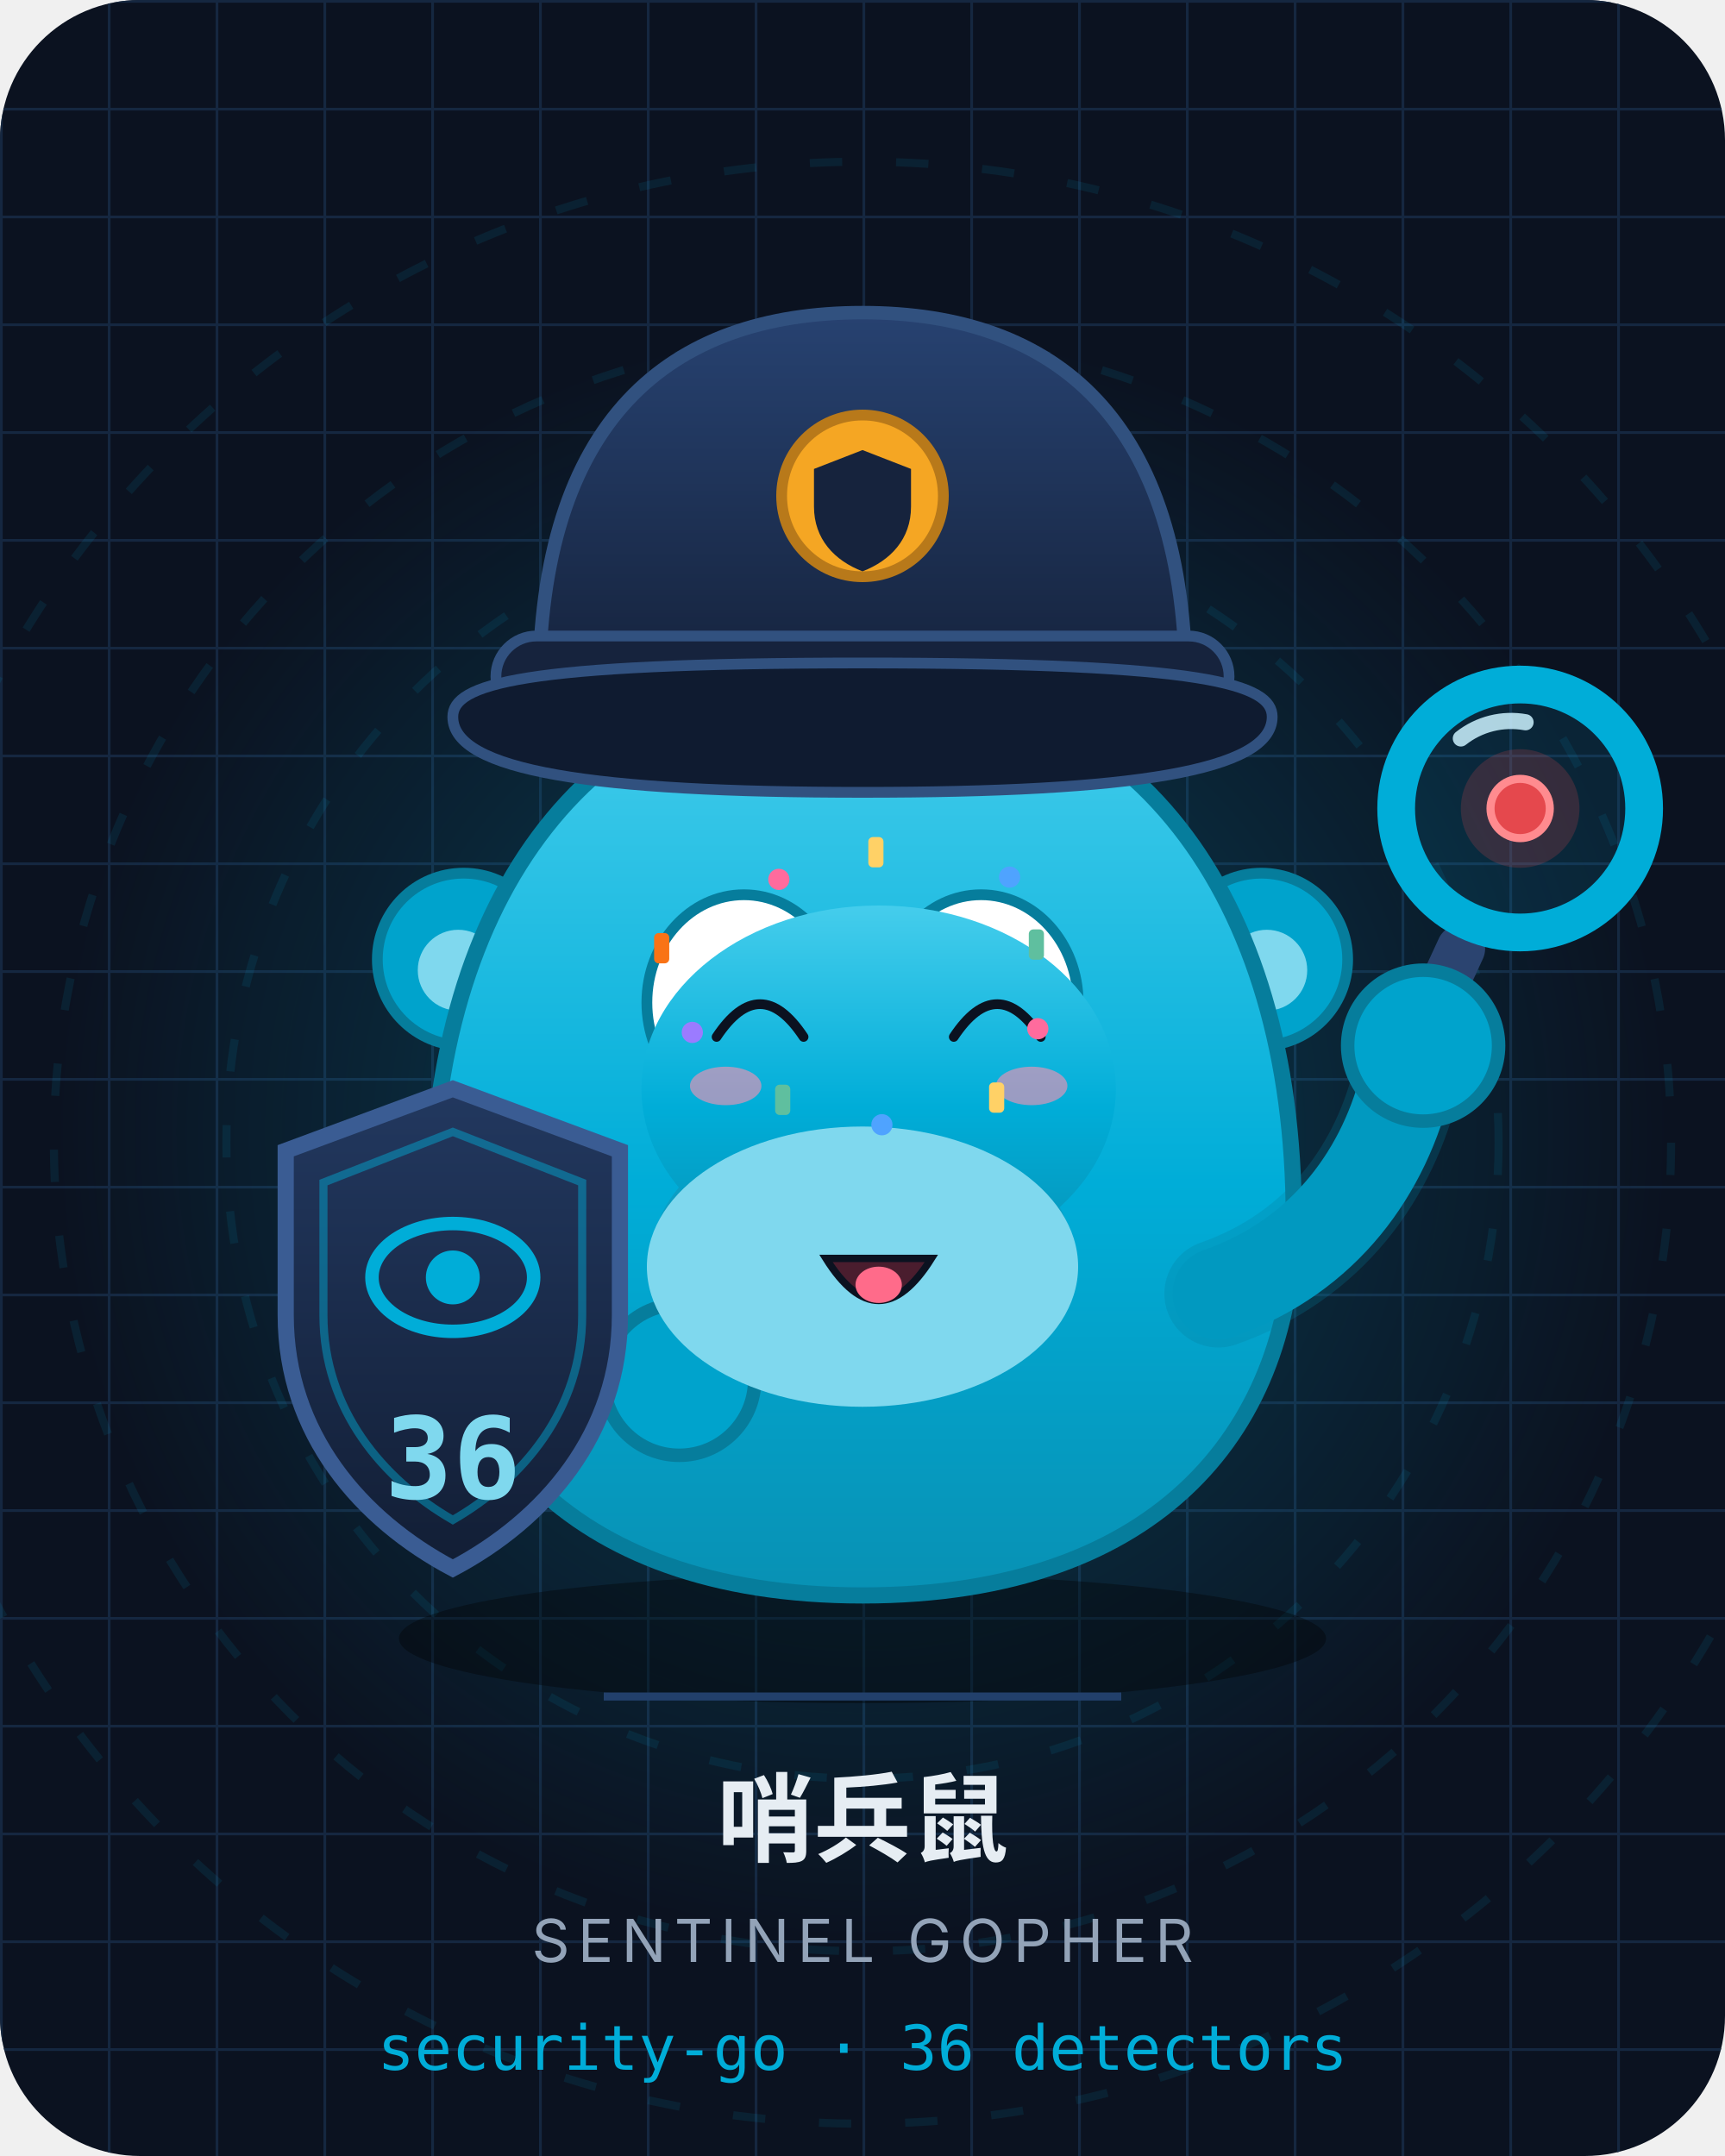
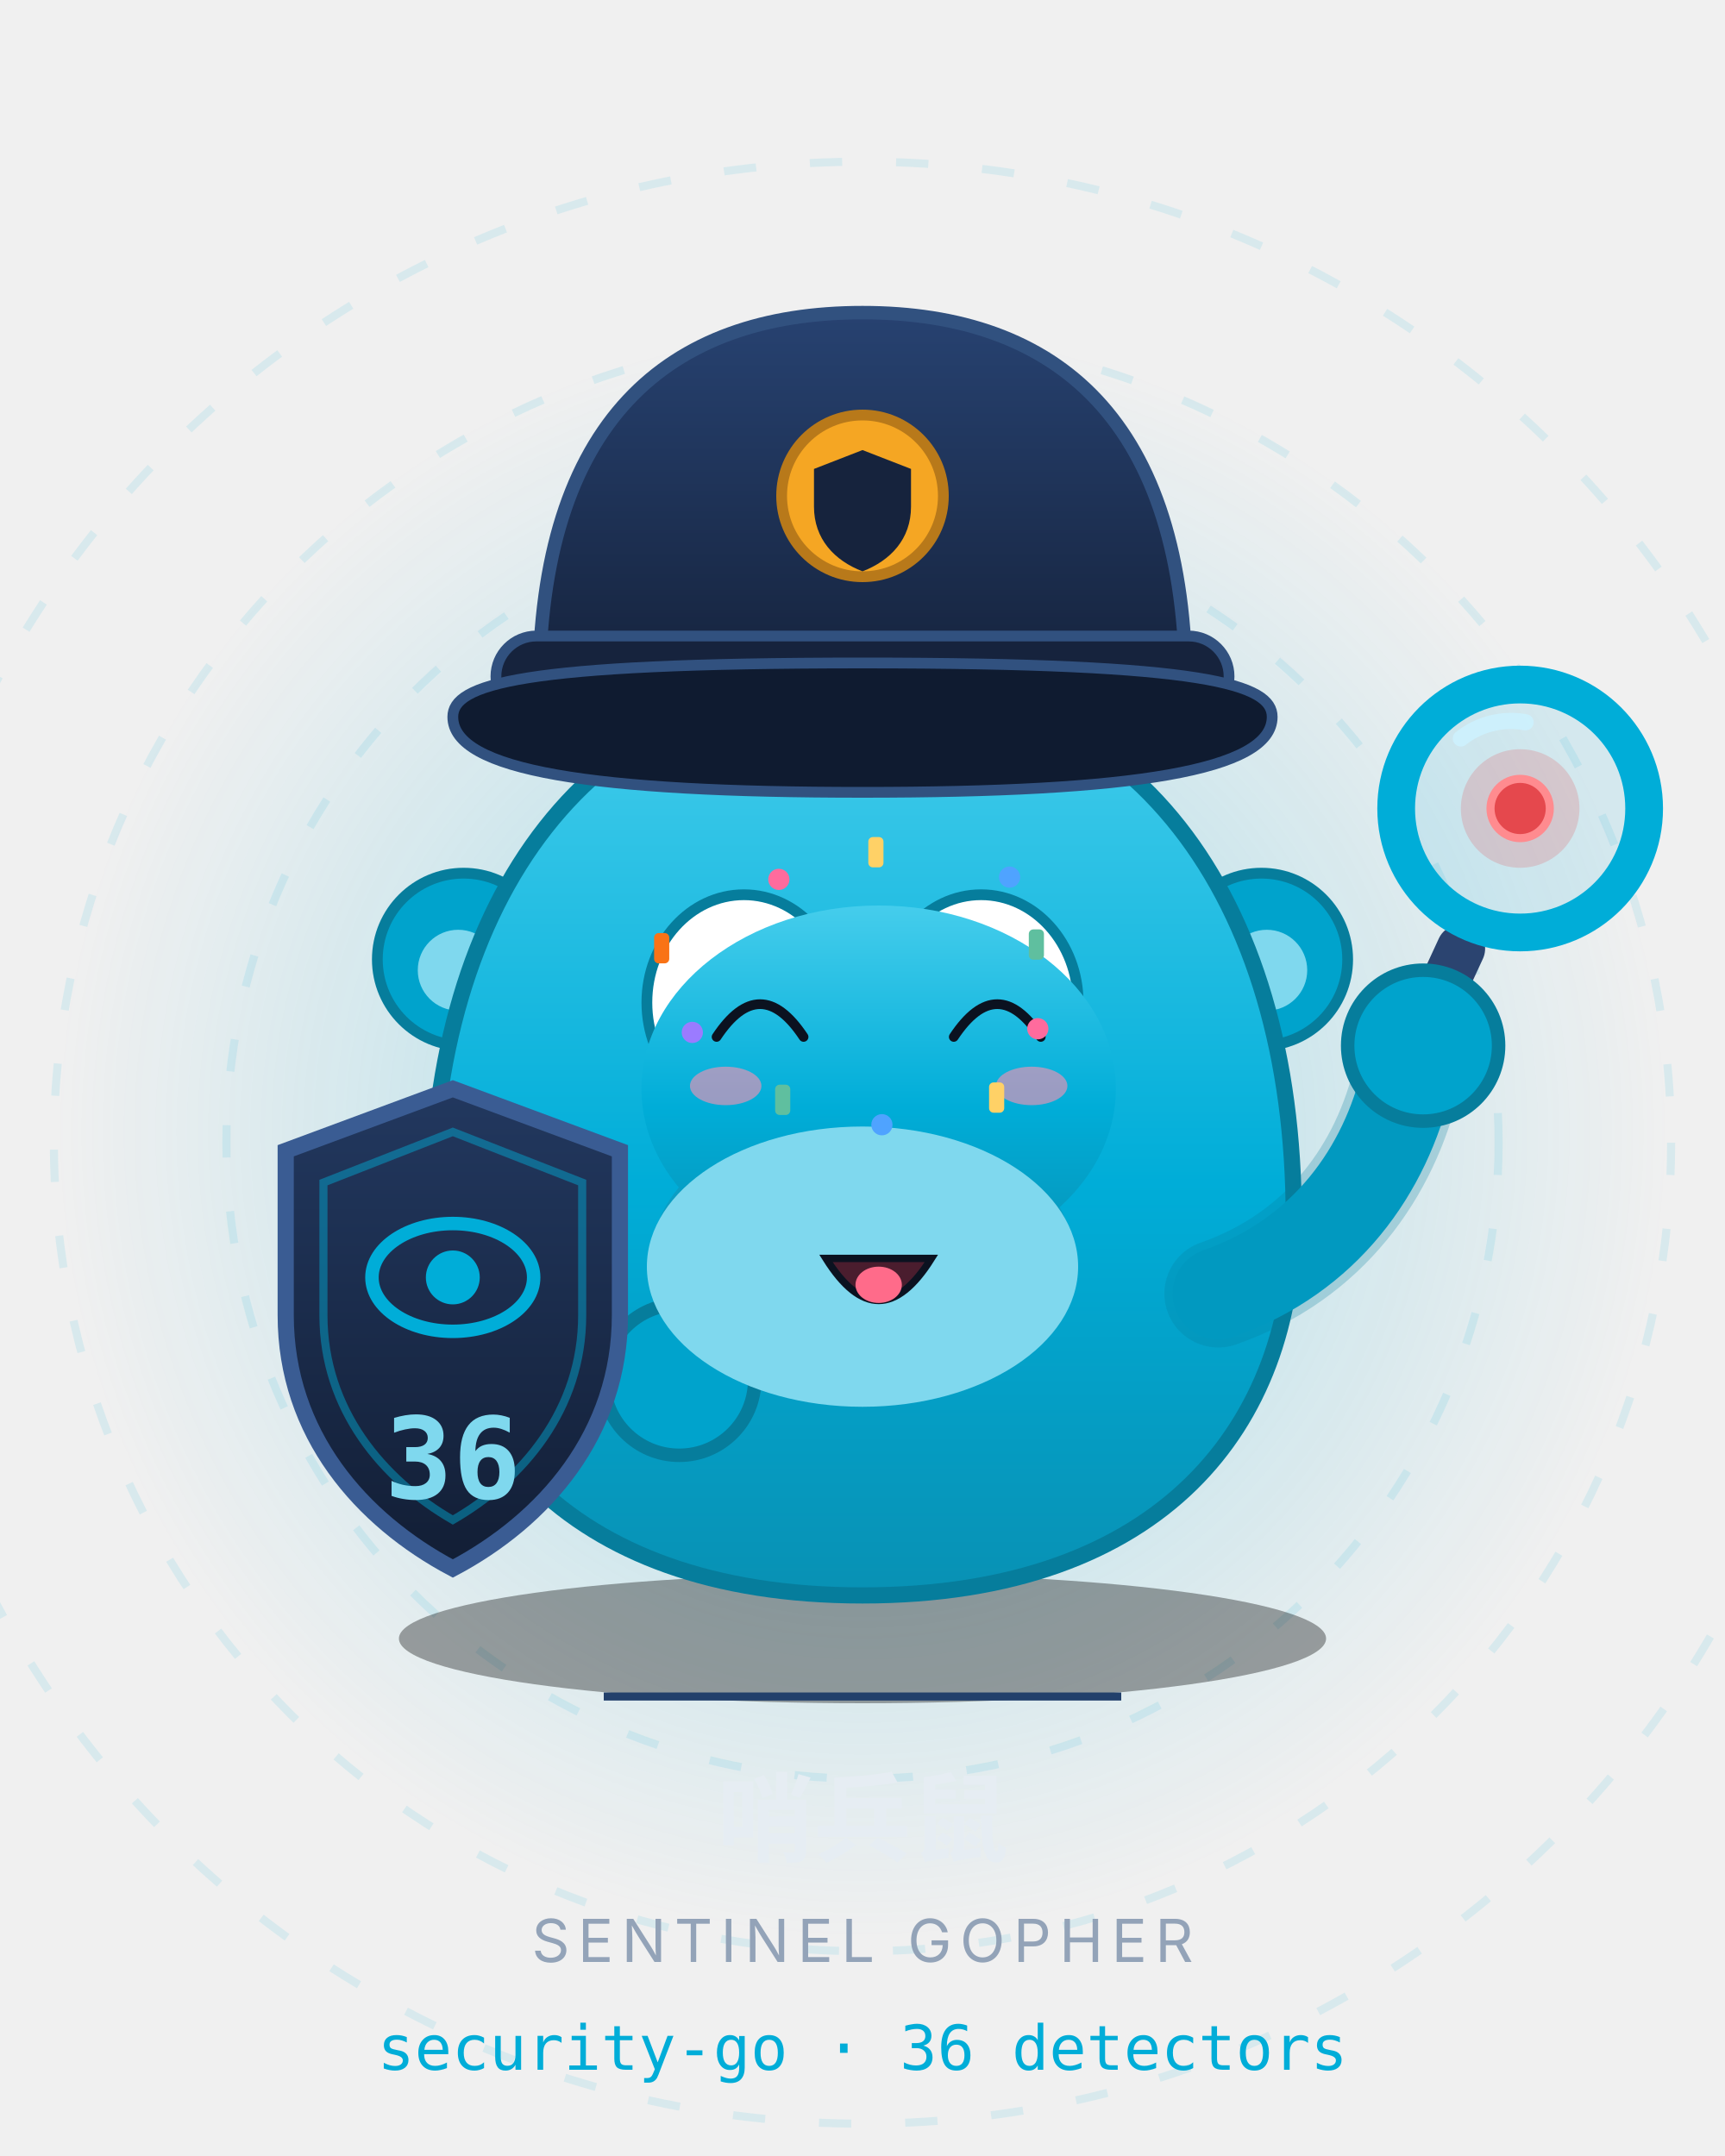
<svg xmlns="http://www.w3.org/2000/svg" viewBox="0 0 320 400" width="320" height="400" role="img" aria-label="哨兵鼠 · 欢乐 Joy">
  <style>
.ex-motion { animation: ex-bounce 1.15s ease-in-out infinite; transform-box: fill-box; transform-origin: 50% 50%; }
.ex-anim-tear { animation: ex-tear 1.8s ease-in infinite; transform-box: fill-box; transform-origin: center; }
.ex-anim-sweat { animation: ex-tear 1.5s ease-in infinite; transform-box: fill-box; transform-origin: center; }
.ex-anim-heart { animation: ex-heart 2.2s ease-out infinite; transform-box: fill-box; transform-origin: center; }
.ex-anim-spark { animation: ex-spark 1.9s ease-in-out infinite; transform-box: fill-box; transform-origin: center; }
.ex-anim-rain { animation: ex-rain 1.4s linear infinite; transform-box: fill-box; transform-origin: center; }
.ex-anim-confetti { animation: ex-confetti 2.4s linear infinite; transform-box: fill-box; transform-origin: center; }
.ex-anim-pulse { animation: ex-pulse 1.6s ease-in-out infinite; transform-box: fill-box; transform-origin: center; }
.ex-anim-knock { animation: ex-knock 0.55s ease-in-out infinite; transform-box: fill-box; transform-origin: center; }
.ex-anim-knockline { animation: ex-knockline 0.55s ease-out infinite; transform-box: fill-box; transform-origin: center; }
.ex-anim-palm { animation: ex-palm 0.9s ease-in-out infinite; transform-box: fill-box; transform-origin: center; }
.ex-anim-steam { animation: ex-steam 1.8s ease-out infinite; transform-box: fill-box; transform-origin: center; }
.ex-anim-shock { animation: ex-shock 0.5s ease-in-out infinite; transform-box: fill-box; transform-origin: center; }
.ex-anim-please { animation: ex-please 1.4s ease-in-out infinite; transform-box: fill-box; transform-origin: center; }
.ex-anim-drift { animation: ex-drift 4.5s ease-in-out infinite; transform-box: fill-box; transform-origin: center; }
@keyframes ex-bounce { 0%,100% { transform: translateY(0); } 35% { transform: translateY(-4.62px); } 55% { transform: translateY(-1.36px); } 75% { transform: translateY(0); } }
@keyframes ex-tear { 0% { transform: translateY(0); opacity: 0; } 18% { opacity: 1; } 100% { transform: translateY(9.35px); opacity: 0; } }
@keyframes ex-heart { 0% { transform: translateY(0) scale(.65); opacity: 0; } 20% { opacity: 1; } 100% { transform: translateY(-15.3px) scale(1.15); opacity: 0; } }
@keyframes ex-spark { 0%,100% { transform: scale(.6) rotate(0deg); opacity: .3; } 50% { transform: scale(1.15) rotate(25deg); opacity: 1; } }
@keyframes ex-rain { 0% { transform: translateY(0); opacity: 0; } 20% { opacity: 1; } 100% { transform: translateY(10.2px); opacity: 0; } }
@keyframes ex-confetti { 0% { transform: translateY(-4px) rotate(0deg); opacity: 1; } 100% { transform: translateY(14px) rotate(200deg); opacity: 0; } }
@keyframes ex-pulse { 0%,100% { transform: scale(1); opacity: .35; } 50% { transform: scale(1.18); opacity: .7; } }
@keyframes ex-knock { 0%,100% { transform: translateX(3.83px); } 35% { transform: translateX(0); } }
@keyframes ex-knockline { 0%,100% { transform: scaleX(.6); opacity: .35; } 35% { transform: scaleX(1); opacity: 1; } }
@keyframes ex-palm { 0%,100% { transform: translateY(0) rotate(0deg); } 50% { transform: translateY(-1.02px) rotate(-4deg); } }
@keyframes ex-steam { 0% { transform: translateY(0); opacity: .7; } 100% { transform: translateY(-7.65px); opacity: 0; } }
@keyframes ex-shock { 0%,100% { transform: scaleX(.7); opacity: .4; } 50% { transform: scaleX(1.25); opacity: 1; } }
@keyframes ex-please { 0%,100% { transform: translateY(0); } 50% { transform: translateY(-1.53px); } }
@keyframes ex-drift { 0%,100% { transform: translateY(0); } 50% { transform: translateY(-1.7px); } }
@media (prefers-reduced-motion: reduce) {
  .ex-motion, [class*="ex-anim-"] { animation: none !important; }
}
</style>
  <g class="ex-motion ex-joy">
    <g class="ex-base">
      <defs>
        <linearGradient id="p-body" x1="0" y1="0" x2="0" y2="1">
          <stop offset="0" stop-color="#45cdec" />
          <stop offset="0.55" stop-color="#00add8" />
          <stop offset="1" stop-color="#0891b4" />
        </linearGradient>
        <linearGradient id="p-shield" x1="0" y1="0" x2="0" y2="1">
          <stop offset="0" stop-color="#22385f" />
          <stop offset="1" stop-color="#121e35" />
        </linearGradient>
        <linearGradient id="p-cap" x1="0" y1="0" x2="0" y2="1">
          <stop offset="0" stop-color="#274271" />
          <stop offset="1" stop-color="#15223b" />
        </linearGradient>
        <radialGradient id="p-glow" cx="0.5" cy="0.5" r="0.5">
          <stop offset="0" stop-color="#00add8" stop-opacity="0.30" />
          <stop offset="1" stop-color="#00add8" stop-opacity="0" />
        </radialGradient>
-         <pattern id="p-grid" width="20" height="20" patternUnits="userSpaceOnUse">
-           <path d="M20 0H0V20" fill="none" stroke="#152740" stroke-width="1" />
-         </pattern>
        <clipPath id="p-card">
          <rect width="320" height="400" rx="26" />
        </clipPath>
      </defs>
      <g clip-path="url(#p-card)">
-         <rect width="320" height="400" fill="#0b1220" />
-         <rect width="320" height="400" fill="url(#p-grid)" />
        <g fill="none" stroke="#00add8" stroke-opacity="0.10" stroke-dasharray="6 10">
          <circle cx="160" cy="212" r="118" stroke-width="1.5" />
          <circle cx="160" cy="212" r="150" stroke-width="1.5" />
          <circle cx="160" cy="212" r="182" stroke-width="1.5" />
        </g>
        <circle cx="160" cy="210" r="150" fill="url(#p-glow)" />
        <ellipse cx="160" cy="304" rx="86" ry="12" fill="#000" opacity="0.35" />
        <g fill="#00a3cc" stroke="#067d9c" stroke-width="2">
          <circle cx="86" cy="178" r="16" />
          <circle cx="234" cy="178" r="16" />
        </g>
        <g fill="#7fd8ee">
          <circle cx="85" cy="180" r="7.5" />
          <circle cx="235" cy="180" r="7.5" />
        </g>
        <path d="M160 296C104 296 80 264 80 226C80 166 110 126 160 126C210 126 240 166 240 226C240 264 216 296 160 296Z" fill="url(#p-body)" stroke="#067d9c" stroke-width="3" />
        <path d="M100 128C100 78 124 58 160 58C196 58 220 78 220 128Z" fill="url(#p-cap)" stroke="#31517f" stroke-width="2.5" />
        <rect x="92" y="118" width="136" height="15" rx="7.5" fill="#16233d" stroke="#31517f" stroke-width="2" />
        <path d="M84 133C84 127 96 123 160 123C224 123 236 127 236 133C236 143 210 147 160 147C110 147 84 143 84 133Z" fill="#0f1b30" stroke="#31517f" stroke-width="2" />
        <circle cx="160" cy="92" r="15" fill="#f5a623" stroke="#b8791a" stroke-width="2" />
        <path d="M160 83.5L169 87v7c0 6-3.8 10-9 12-5.2-2-9-6-9-12v-7Z" fill="#16233d" />
        <g fill="#ffffff" stroke="#067d9c" stroke-width="2">
          <ellipse cx="138" cy="186" rx="18" ry="20" />
          <ellipse cx="182" cy="186" rx="18" ry="20" />
        </g>
        <circle cx="141" cy="190" r="8.5" fill="#0b1220" />
        <circle cx="185" cy="190" r="8.5" fill="#0b1220" />
        <circle cx="138.5" cy="186.5" r="3" fill="#ffffff" />
        <circle cx="182.5" cy="186.5" r="3" fill="#ffffff" />
        <ellipse cx="160" cy="233" rx="38" ry="25" fill="#7fd8ee" stroke="#0a9ec4" stroke-width="2" />
        <ellipse cx="160" cy="220" rx="7" ry="5.5" fill="#0b1220" />
        <g fill="#ffffff" stroke="#a9d3e2" stroke-width="2">
          <rect x="145" y="240" width="13" height="18" rx="3" />
          <rect x="162" y="240" width="13" height="18" rx="3" />
        </g>
        <circle cx="126" cy="256" r="14" fill="#00a3cc" stroke="#067d9c" stroke-width="2.5" />
        <g>
          <path d="M84 202L115 213.5V244C115 266 101 282 84 291C67 282 53 266 53 244V213.5Z" fill="url(#p-shield)" stroke="#3a5c93" stroke-width="3" />
          <path d="M84 210L108 219.4V244C108 261.5 97 274.5 84 282C71 274.5 60 261.5 60 244V219.4Z" fill="none" stroke="#00add8" stroke-opacity="0.45" stroke-width="1.5" />
          <ellipse cx="84" cy="237" rx="15" ry="10" fill="none" stroke="#00add8" stroke-width="2.5" />
          <circle cx="84" cy="237" r="5" fill="#00add8" />
          <text x="84" y="278" text-anchor="middle" font-size="21" font-weight="700" font-family="ui-monospace, SFMono-Regular, Menlo, monospace" fill="#7fd8ee">36</text>
        </g>
        <path d="M226 240C246 233 257 217 261 200" fill="none" stroke="#00a3cc" stroke-width="17" stroke-linecap="round" />
        <path d="M226 240C246 233 257 217 261 200" fill="none" stroke="#067d9c" stroke-width="20" stroke-linecap="round" stroke-opacity="0.25" />
        <line x1="271" y1="176" x2="265" y2="189" stroke="#2b4470" stroke-width="9" stroke-linecap="round" />
        <circle cx="264" cy="194" r="14" fill="#00a3cc" stroke="#067d9c" stroke-width="2.5" />
        <circle cx="282" cy="150" r="23" fill="#00add8" fill-opacity="0.12" stroke="#00add8" stroke-width="7" />
        <circle cx="282" cy="150" r="11" fill="#e5484d" fill-opacity="0.20" />
        <circle cx="282" cy="150" r="5.5" fill="#e5484d" stroke="#ff8b8f" stroke-width="1.5" />
        <path d="M271 137A15 15 0 0 1 283 134" fill="none" stroke="#cdf2ff" stroke-width="3" stroke-linecap="round" stroke-opacity="0.85" />
        <rect x="112" y="314" width="96" height="1.5" fill="#22406b" />
        <text x="160" y="344" text-anchor="middle" font-size="18" font-weight="700" fill="#e6edf3" font-family="system-ui, -apple-system, 'PingFang SC', 'Microsoft YaHei', 'Noto Sans CJK SC', sans-serif">哨兵鼠</text>
        <text x="160" y="364" text-anchor="middle" font-size="11" letter-spacing="1.5" fill="#93a3b8" font-family="system-ui, -apple-system, sans-serif">SENTINEL GOPHER</text>
        <text x="160" y="384" text-anchor="middle" font-size="11.5" fill="#00add8" font-family="ui-monospace, SFMono-Regular, Menlo, monospace">security-go · 36 detectors</text>
      </g>
    </g>
    <g class="ex-face">
      <ellipse cx="163" cy="202" rx="44" ry="34" fill="url(#p-body)" />
      <ellipse cx="160" cy="235" rx="40" ry="26" fill="#7FD8EE" />
      <path d="M 132.93,192.38 Q 141,180.22 149.07,192.38" fill="none" stroke="#0B1220" stroke-width="1.8" stroke-linecap="round" />
      <path d="M 176.93,192.38 Q 185,180.22 193.07,192.38" fill="none" stroke="#0B1220" stroke-width="1.8" stroke-linecap="round" />
      <path d="M 153.22,233.47 Q 163,249.08 172.78,233.47 Z" fill="#4A1D2E" stroke="#0B1220" stroke-width="1.36" />
      <ellipse cx="163" cy="238.37" rx="4.3" ry="3.37" fill="#FF6B8A" />
      <ellipse class="ex-anim-pulse" cx="134.62" cy="201.47" rx="6.63" ry="3.57" fill="#FF8FB3" opacity="0.6" />
      <ellipse class="ex-anim-pulse" cx="191.38" cy="201.47" rx="6.63" ry="3.57" fill="#FF8FB3" opacity="0.6" />
      <g transform="translate(192.52 190.86)">
        <circle class="ex-anim-confetti" style="animation-delay:0.0s" r="1.97" fill="#FF6B9D" />
      </g>
      <g transform="translate(184.88 203.63)">
        <rect class="ex-anim-confetti" style="animation-delay:0.16s" x="-1.4" y="-2.81" width="2.81" height="5.62" rx="0.84" fill="#FFD166" />
      </g>
      <g transform="translate(163.6 208.67)">
        <circle class="ex-anim-confetti" style="animation-delay:0.32s" r="1.97" fill="#4FA3FF" />
      </g>
      <g transform="translate(145.19 204.05)">
        <rect class="ex-anim-confetti" style="animation-delay:0.48s" x="-1.4" y="-2.81" width="2.81" height="5.62" rx="0.84" fill="#5FBF9F" />
      </g>
      <g transform="translate(128.43 191.54)">
        <circle class="ex-anim-confetti" style="animation-delay:0.64s" r="1.97" fill="#9B7BFF" />
      </g>
      <g transform="translate(122.74 175.92)">
        <rect class="ex-anim-confetti" style="animation-delay:0.8s" x="-1.4" y="-2.81" width="2.81" height="5.62" rx="0.84" fill="#F97316" />
      </g>
      <g transform="translate(144.48 163.15)">
        <circle class="ex-anim-confetti" style="animation-delay:0.96s" r="1.97" fill="#FF6B9D" />
      </g>
      <g transform="translate(162.48 158.11)">
        <rect class="ex-anim-confetti" style="animation-delay:1.12s" x="-1.4" y="-2.81" width="2.81" height="5.62" rx="0.84" fill="#FFD166" />
      </g>
      <g transform="translate(187.28 162.73)">
        <circle class="ex-anim-confetti" style="animation-delay:1.28s" r="1.97" fill="#4FA3FF" />
      </g>
      <g transform="translate(192.25 175.24)">
        <rect class="ex-anim-confetti" style="animation-delay:1.44s" x="-1.4" y="-2.81" width="2.81" height="5.62" rx="0.84" fill="#5FBF9F" />
      </g>
    </g>
  </g>
</svg>
